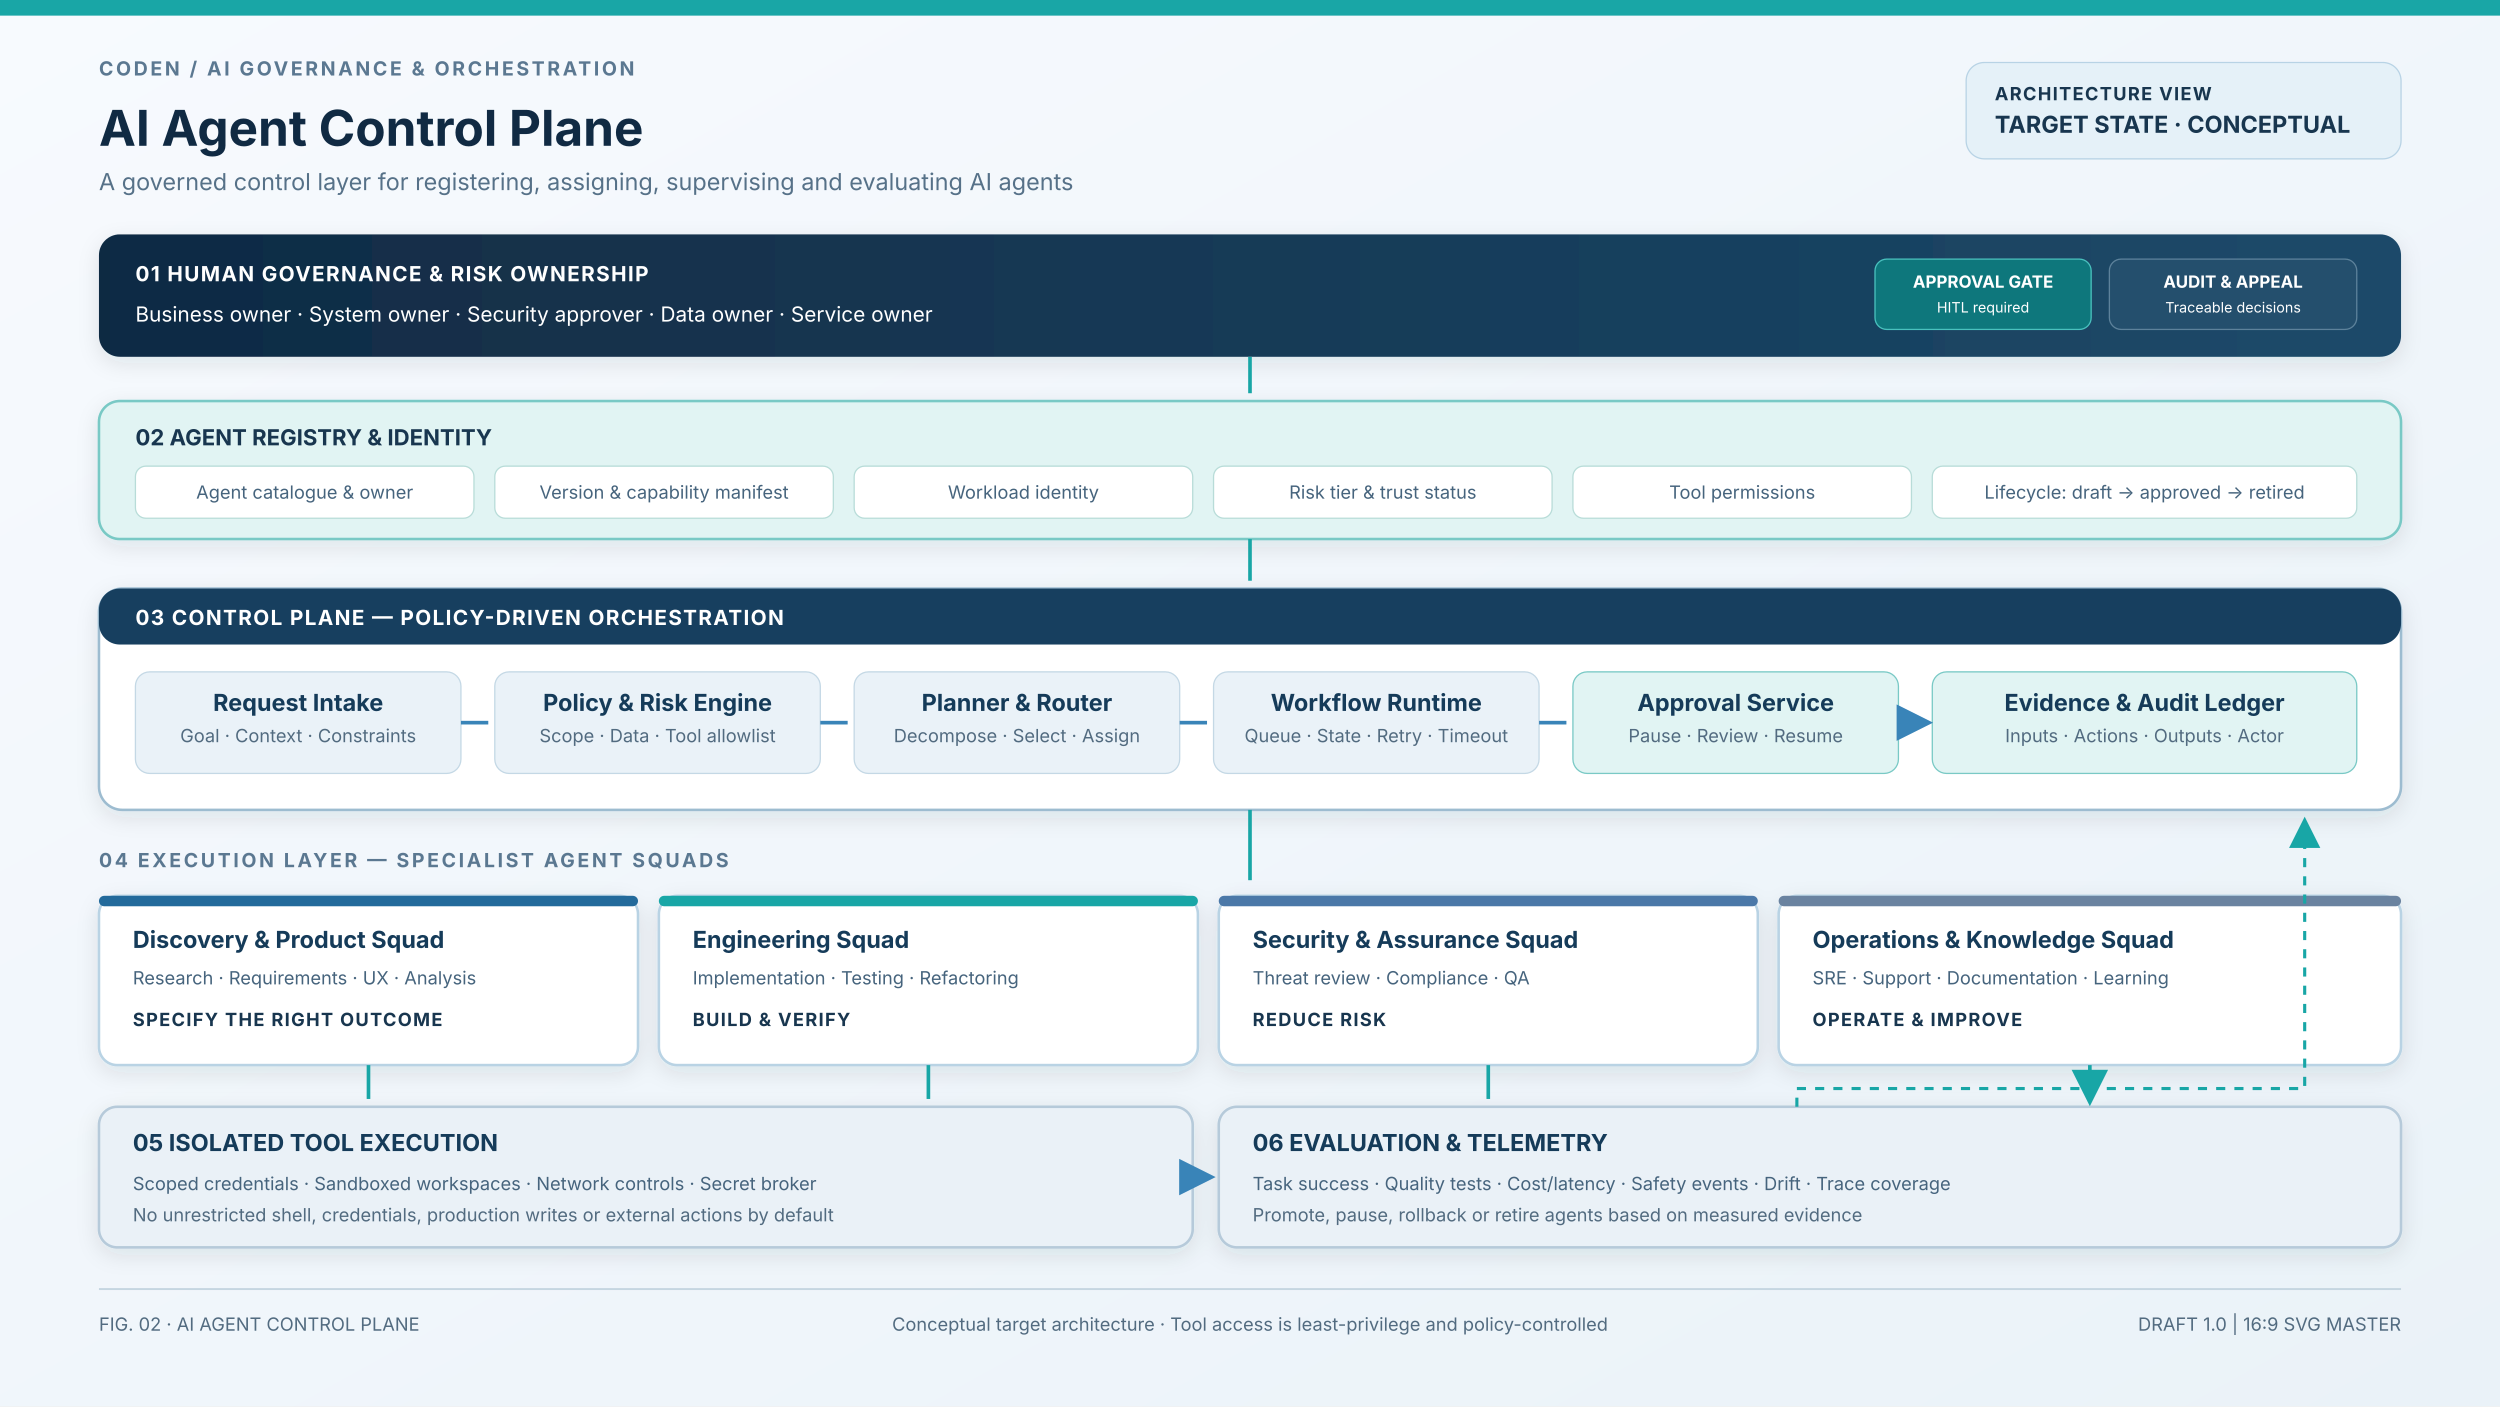
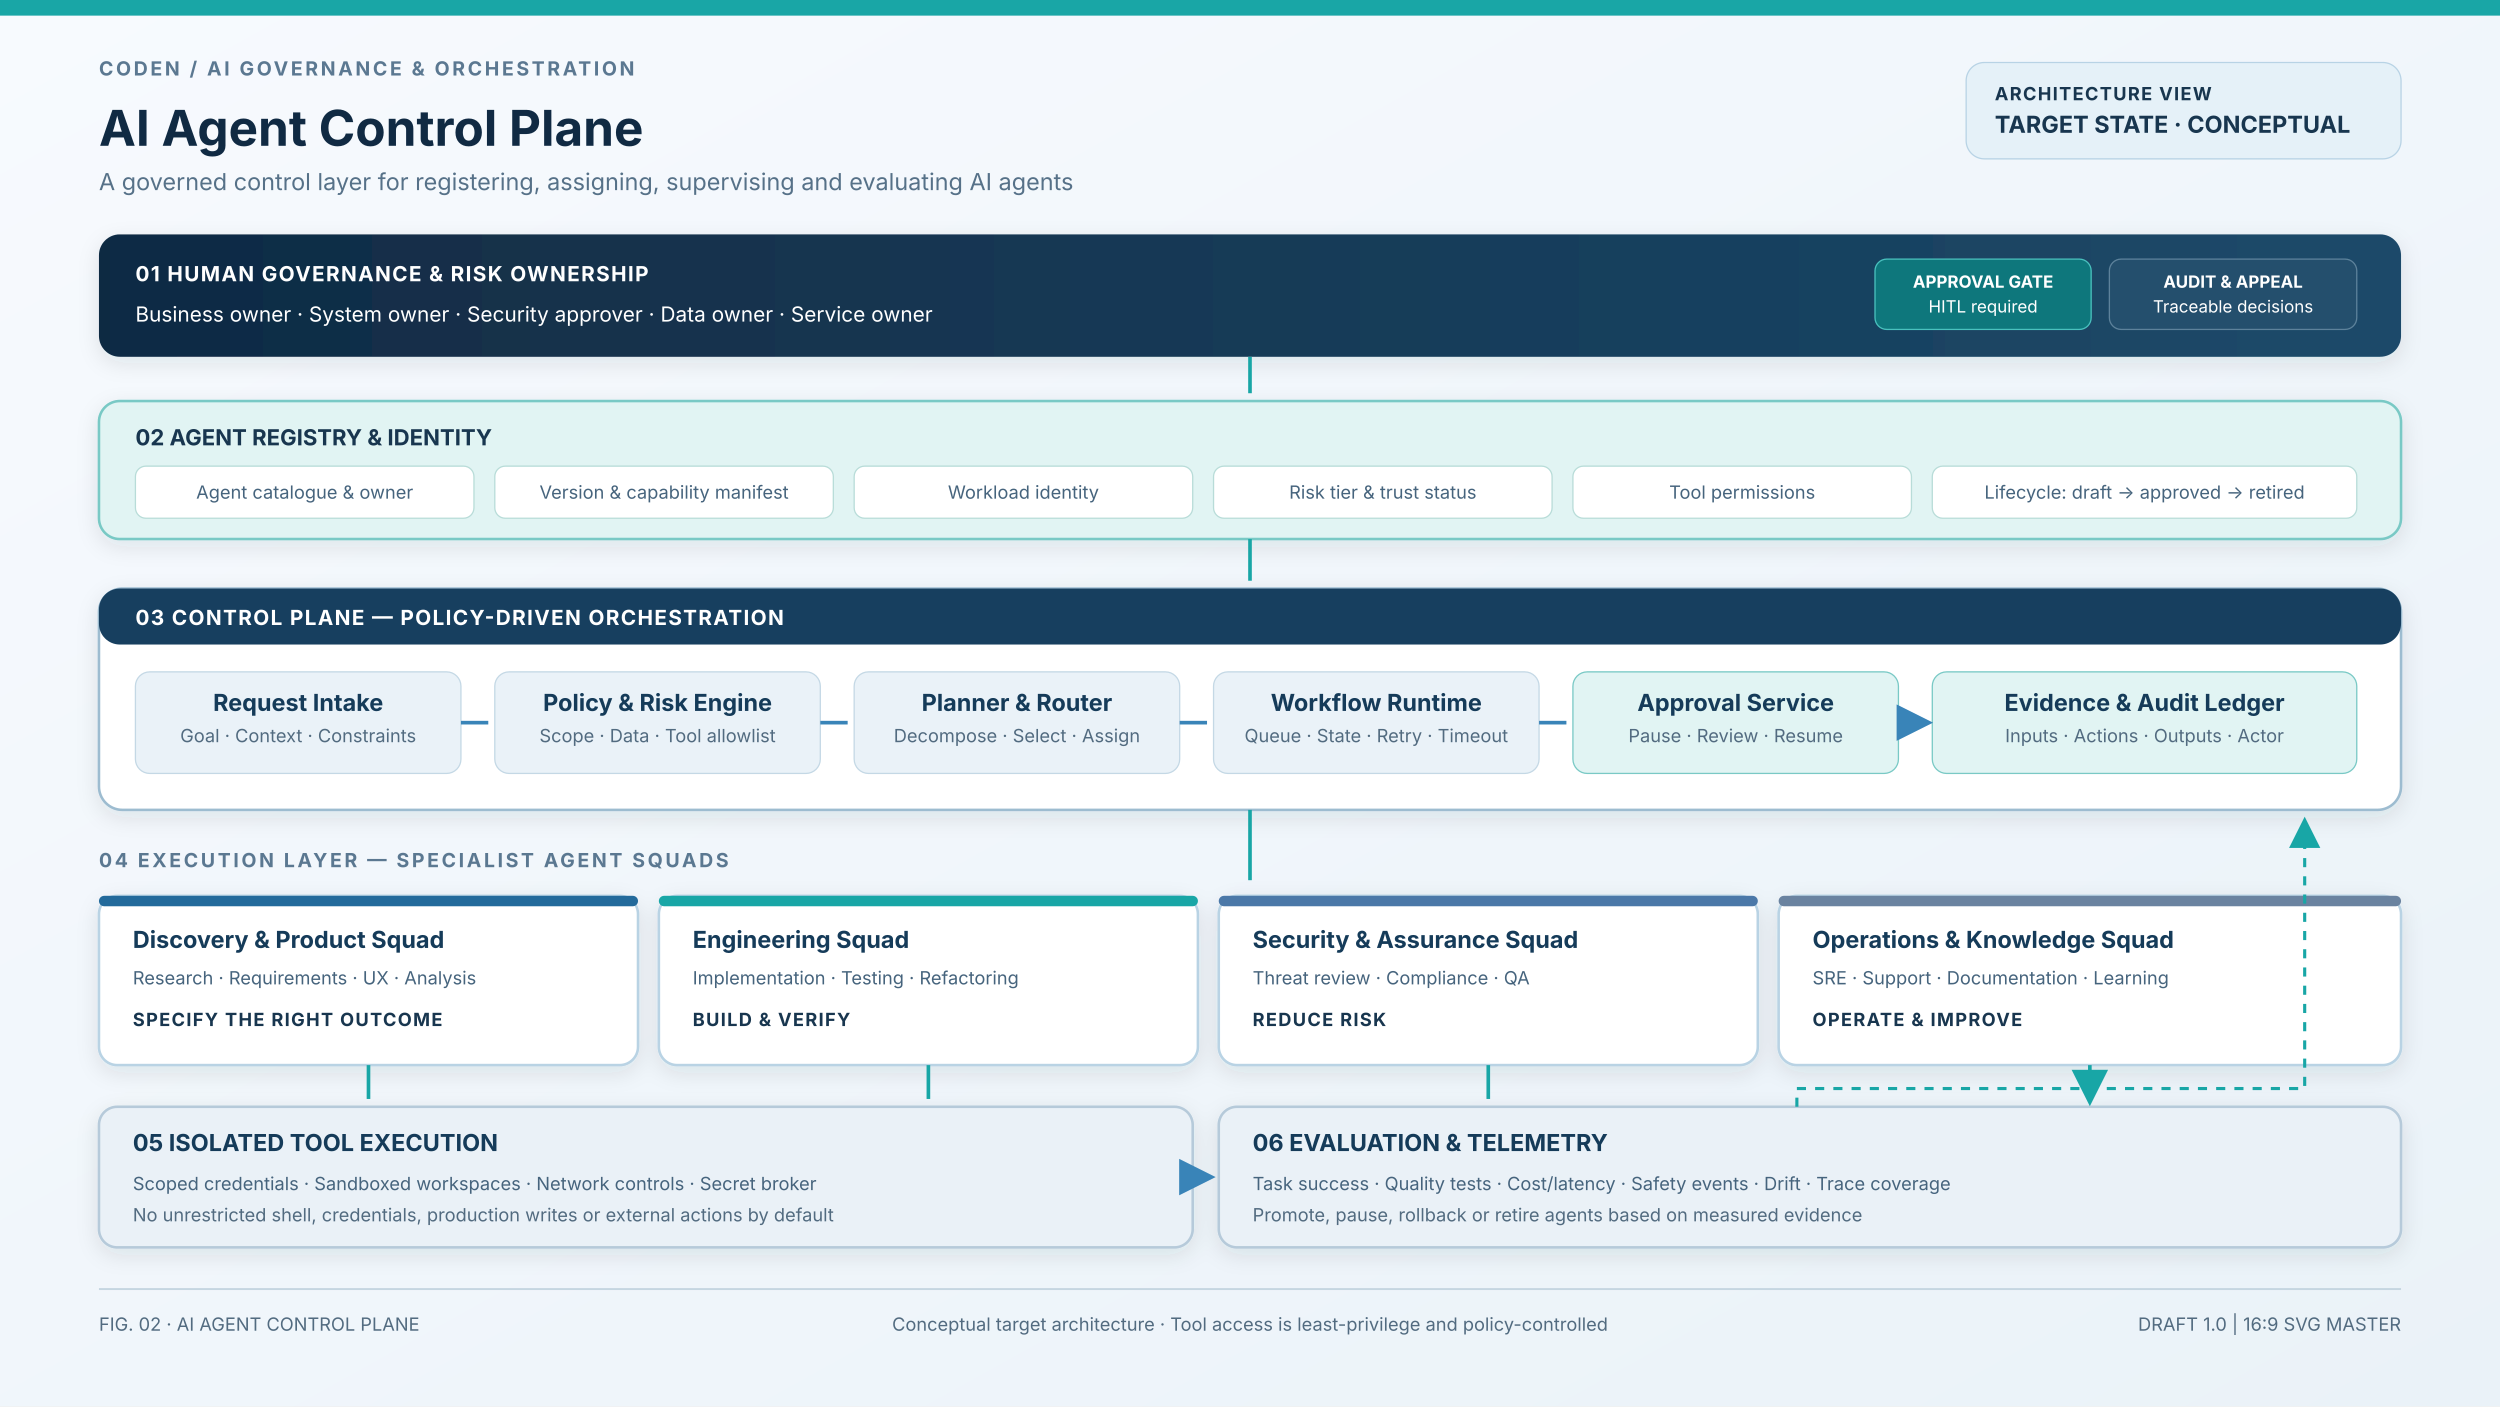
<svg xmlns="http://www.w3.org/2000/svg" width="1920" height="1080" viewBox="0 0 1920 1080" role="img" aria-labelledby="title desc">
  <defs>
    <linearGradient id="bg" x1="0" y1="0" x2="1" y2="1">
      <stop stop-color="#F7FAFE" />
      <stop offset="1" stop-color="#EAF2F8" />
    </linearGradient>
    <linearGradient id="navy" x1="0" y1="0" x2="1" y2="0">
      <stop stop-color="#102A43" />
      <stop offset="1" stop-color="#1C4A6A" />
    </linearGradient>
    <filter id="shadow" x="-20%" y="-20%" width="140%" height="150%">
      <feDropShadow dx="0" dy="5" stdDeviation="8" flood-color="#102A43" flood-opacity=".10" />
    </filter>
    <marker id="a" markerWidth="10" markerHeight="10" refX="8" refY="5" orient="auto">
      <path d="M0 0L10 5L0 10Z" fill="#3984B8" />
    </marker>
    <marker id="t" markerWidth="10" markerHeight="10" refX="8" refY="5" orient="auto">
      <path d="M0 0L10 5L0 10Z" fill="#18A6A6" />
    </marker>
    <style>
 text{-webkit-font-smoothing:antialiased;text-rendering:geometricPrecision}

 text{font-family:Inter,Arial,sans-serif;fill:#18364F}.eyebrow{font-size:15px;font-weight:700;letter-spacing:2px;fill:#5B7891}.h1{font-size:38px;font-weight:750;fill:#102A43}.sub{font-size:18px;fill:#567188}.section{font-size:16px;font-weight:750;letter-spacing:1px;fill:#fff}.ct{font-size:18px;font-weight:750;fill:#153B59}.body{font-size:14px;fill:#46647D}.small{font-size:14px;fill:#526B80}.tag{font-size:14px;font-weight:750;letter-spacing:1px}.white{fill:#fff}.flow{fill:none;stroke:#3984B8;stroke-width:2.8;marker-end:url(#a)}.flowt{fill:none;stroke:#18A6A6;stroke-width:2.8;marker-end:url(#t)}
 </style>
  </defs>
  <rect width="1920" height="1080" fill="url(#bg)" />
  <rect width="1920" height="12" fill="#19A6A6" />
  <text x="76" y="58" class="eyebrow">CODEN  /  AI GOVERNANCE &amp; ORCHESTRATION</text>
  <text x="76" y="112" class="h1">AI Agent Control Plane</text>
  <text x="76" y="146" class="sub">A governed control layer for registering, assigning, supervising and evaluating AI agents</text>
  <g transform="translate(1510 48)">
    <rect width="334" height="74" rx="14" fill="#E5F1F8" stroke="#B8D3E5" />
    <text x="22" y="29" class="tag" fill="#176A91">ARCHITECTURE VIEW</text>
    <text x="22" y="54" font-size="18" font-weight="750">TARGET STATE · CONCEPTUAL</text>
  </g>
  <g filter="url(#shadow)">
    <rect x="76" y="180" width="1768" height="94" rx="16" fill="url(#navy)" />
  </g>
  <text x="104" y="216" class="section">01  HUMAN GOVERNANCE &amp; RISK OWNERSHIP</text>
  <text x="104" y="247" class="white" font-size="16">Business owner · System owner · Security approver · Data owner · Service owner</text>
  <g transform="translate(1440 199)">
    <rect width="166" height="54" rx="9" fill="#0E777C" stroke="#49C1BE" />
    <text x="83" y="22" text-anchor="middle" class="white" font-size="13" font-weight="700">APPROVAL GATE</text>
-     <text x="83" y="41" text-anchor="middle" class="white" font-size="11">HITL required</text>
+     <text x="83" y="41" text-anchor="middle" class="white" font-size="13">HITL required</text>
  </g>
  <g transform="translate(1620 199)">
    <rect width="190" height="54" rx="9" fill="#244F6D" stroke="#5D829B" />
    <text x="95" y="22" text-anchor="middle" class="white" font-size="13" font-weight="700">AUDIT &amp; APPEAL</text>
-     <text x="95" y="41" text-anchor="middle" class="white" font-size="11">Traceable decisions</text>
+     <text x="95" y="41" text-anchor="middle" class="white" font-size="13">Traceable decisions</text>
  </g>
  <g filter="url(#shadow)">
    <rect x="76" y="308" width="1768" height="106" rx="16" fill="#E1F4F3" stroke="#79C9C5" stroke-width="2" />
  </g>
  <text x="104" y="342" font-size="17" font-weight="750" fill="#087C80">02  AGENT REGISTRY &amp; IDENTITY</text>
  <g>
    <rect x="104" y="358" width="260" height="40" rx="8" fill="#fff" stroke="#B8DCD8" />
    <text x="234" y="383" text-anchor="middle" class="body">Agent catalogue &amp; owner</text>
    <rect x="380" y="358" width="260" height="40" rx="8" fill="#fff" stroke="#B8DCD8" />
    <text x="510" y="383" text-anchor="middle" class="body">Version &amp; capability manifest</text>
    <rect x="656" y="358" width="260" height="40" rx="8" fill="#fff" stroke="#B8DCD8" />
    <text x="786" y="383" text-anchor="middle" class="body">Workload identity</text>
    <rect x="932" y="358" width="260" height="40" rx="8" fill="#fff" stroke="#B8DCD8" />
    <text x="1062" y="383" text-anchor="middle" class="body">Risk tier &amp; trust status</text>
    <rect x="1208" y="358" width="260" height="40" rx="8" fill="#fff" stroke="#B8DCD8" />
    <text x="1338" y="383" text-anchor="middle" class="body">Tool permissions</text>
    <rect x="1484" y="358" width="326" height="40" rx="8" fill="#fff" stroke="#B8DCD8" />
    <text x="1647" y="383" text-anchor="middle" class="body">Lifecycle: draft → approved → retired</text>
  </g>
  <g filter="url(#shadow)">
    <rect x="76" y="452" width="1768" height="170" rx="18" fill="#fff" stroke="#9DBCD0" stroke-width="2" />
  </g>
  <rect x="76" y="452" width="1768" height="43" rx="16" fill="#173F5F" />
  <text x="104" y="480" class="section">03  CONTROL PLANE — POLICY-DRIVEN ORCHESTRATION</text>
  <g>
    <rect x="104" y="516" width="250" height="78" rx="11" fill="#EAF2F8" stroke="#C4D8E5" />
    <text x="229" y="546" text-anchor="middle" class="ct">Request Intake</text>
    <text x="229" y="570" text-anchor="middle" class="small">Goal · Context · Constraints</text>
    <rect x="380" y="516" width="250" height="78" rx="11" fill="#EAF2F8" stroke="#C4D8E5" />
    <text x="505" y="546" text-anchor="middle" class="ct">Policy &amp; Risk Engine</text>
    <text x="505" y="570" text-anchor="middle" class="small">Scope · Data · Tool allowlist</text>
    <rect x="656" y="516" width="250" height="78" rx="11" fill="#EAF2F8" stroke="#C4D8E5" />
    <text x="781" y="546" text-anchor="middle" class="ct">Planner &amp; Router</text>
    <text x="781" y="570" text-anchor="middle" class="small">Decompose · Select · Assign</text>
    <rect x="932" y="516" width="250" height="78" rx="11" fill="#EAF2F8" stroke="#C4D8E5" />
    <text x="1057" y="546" text-anchor="middle" class="ct">Workflow Runtime</text>
    <text x="1057" y="570" text-anchor="middle" class="small">Queue · State · Retry · Timeout</text>
    <rect x="1208" y="516" width="250" height="78" rx="11" fill="#E1F4F3" stroke="#79C9C5" />
    <text x="1333" y="546" text-anchor="middle" class="ct">Approval Service</text>
    <text x="1333" y="570" text-anchor="middle" class="small">Pause · Review · Resume</text>
    <rect x="1484" y="516" width="326" height="78" rx="11" fill="#E1F4F3" stroke="#79C9C5" />
    <text x="1647" y="546" text-anchor="middle" class="ct">Evidence &amp; Audit Ledger</text>
    <text x="1647" y="570" text-anchor="middle" class="small">Inputs · Actions · Outputs · Actor</text>
  </g>
  <path d="M354 555H375 M630 555H651 M906 555H927 M1182 555H1203 M1458 555H1479" class="flow" />
  <text x="76" y="666" class="eyebrow">04  EXECUTION LAYER — SPECIALIST AGENT SQUADS</text>
  <g filter="url(#shadow)">
    <rect x="76" y="688" width="414" height="130" rx="14" fill="#fff" stroke="#B9D3E4" stroke-width="2" />
    <rect x="506" y="688" width="414" height="130" rx="14" fill="#fff" stroke="#B9D3E4" stroke-width="2" />
    <rect x="936" y="688" width="414" height="130" rx="14" fill="#fff" stroke="#B9D3E4" stroke-width="2" />
    <rect x="1366" y="688" width="478" height="130" rx="14" fill="#fff" stroke="#B9D3E4" stroke-width="2" />
  </g>
  <g>
    <rect x="76" y="688" width="414" height="8" rx="4" fill="#236A9B" />
    <text x="102" y="728" class="ct">Discovery &amp; Product Squad</text>
    <text x="102" y="756" class="body">Research · Requirements · UX · Analysis</text>
    <text x="102" y="788" class="tag" fill="#236A9B">SPECIFY THE RIGHT OUTCOME</text>
    <rect x="506" y="688" width="414" height="8" rx="4" fill="#18A6A6" />
    <text x="532" y="728" class="ct">Engineering Squad</text>
    <text x="532" y="756" class="body">Implementation · Testing · Refactoring</text>
    <text x="532" y="788" class="tag" fill="#087C80">BUILD &amp; VERIFY</text>
    <rect x="936" y="688" width="414" height="8" rx="4" fill="#4B78A8" />
    <text x="962" y="728" class="ct">Security &amp; Assurance Squad</text>
    <text x="962" y="756" class="body">Threat review · Compliance · QA</text>
    <text x="962" y="788" class="tag" fill="#315E8A">REDUCE RISK</text>
    <rect x="1366" y="688" width="478" height="8" rx="4" fill="#6A83A0" />
    <text x="1392" y="728" class="ct">Operations &amp; Knowledge Squad</text>
    <text x="1392" y="756" class="body">SRE · Support · Documentation · Learning</text>
    <text x="1392" y="788" class="tag" fill="#496681">OPERATE &amp; IMPROVE</text>
  </g>
  <g filter="url(#shadow)">
    <rect x="76" y="850" width="840" height="108" rx="14" fill="#EAF1F7" stroke="#B6CADA" stroke-width="2" />
    <rect x="936" y="850" width="908" height="108" rx="14" fill="#EAF1F7" stroke="#B6CADA" stroke-width="2" />
  </g>
  <text x="102" y="884" class="ct">05  ISOLATED TOOL EXECUTION</text>
  <text x="102" y="914" class="body">Scoped credentials · Sandboxed workspaces · Network controls · Secret broker</text>
  <text x="102" y="938" class="small">No unrestricted shell, credentials, production writes or external actions by default</text>
  <text x="962" y="884" class="ct">06  EVALUATION &amp; TELEMETRY</text>
  <text x="962" y="914" class="body">Task success · Quality tests · Cost/latency · Safety events · Drift · Trace coverage</text>
  <text x="962" y="938" class="small">Promote, pause, rollback or retire agents based on measured evidence</text>
  <path d="M960 274V302 M960 414V446 M960 622V676 M283 818V844 M713 818V844 M1143 818V844 M1605 818V844" class="flowt" />
  <path d="M916 904H928" class="flow" />
  <path d="M1380 850V836H1770V632" fill="none" stroke="#18A6A6" stroke-width="2.4" stroke-dasharray="7 7" marker-end="url(#t)" />
  <line x1="76" y1="990" x2="1844" y2="990" stroke="#C5D6E1" stroke-width="1.5" />
  <text x="76" y="1022" class="small">FIG. 02  ·  AI AGENT CONTROL PLANE</text>
  <text x="960" y="1022" text-anchor="middle" class="small">Conceptual target architecture · Tool access is least-privilege and policy-controlled</text>
  <text x="1844" y="1022" text-anchor="end" class="small">DRAFT 1.0  |  16:9 SVG MASTER</text>
</svg>
